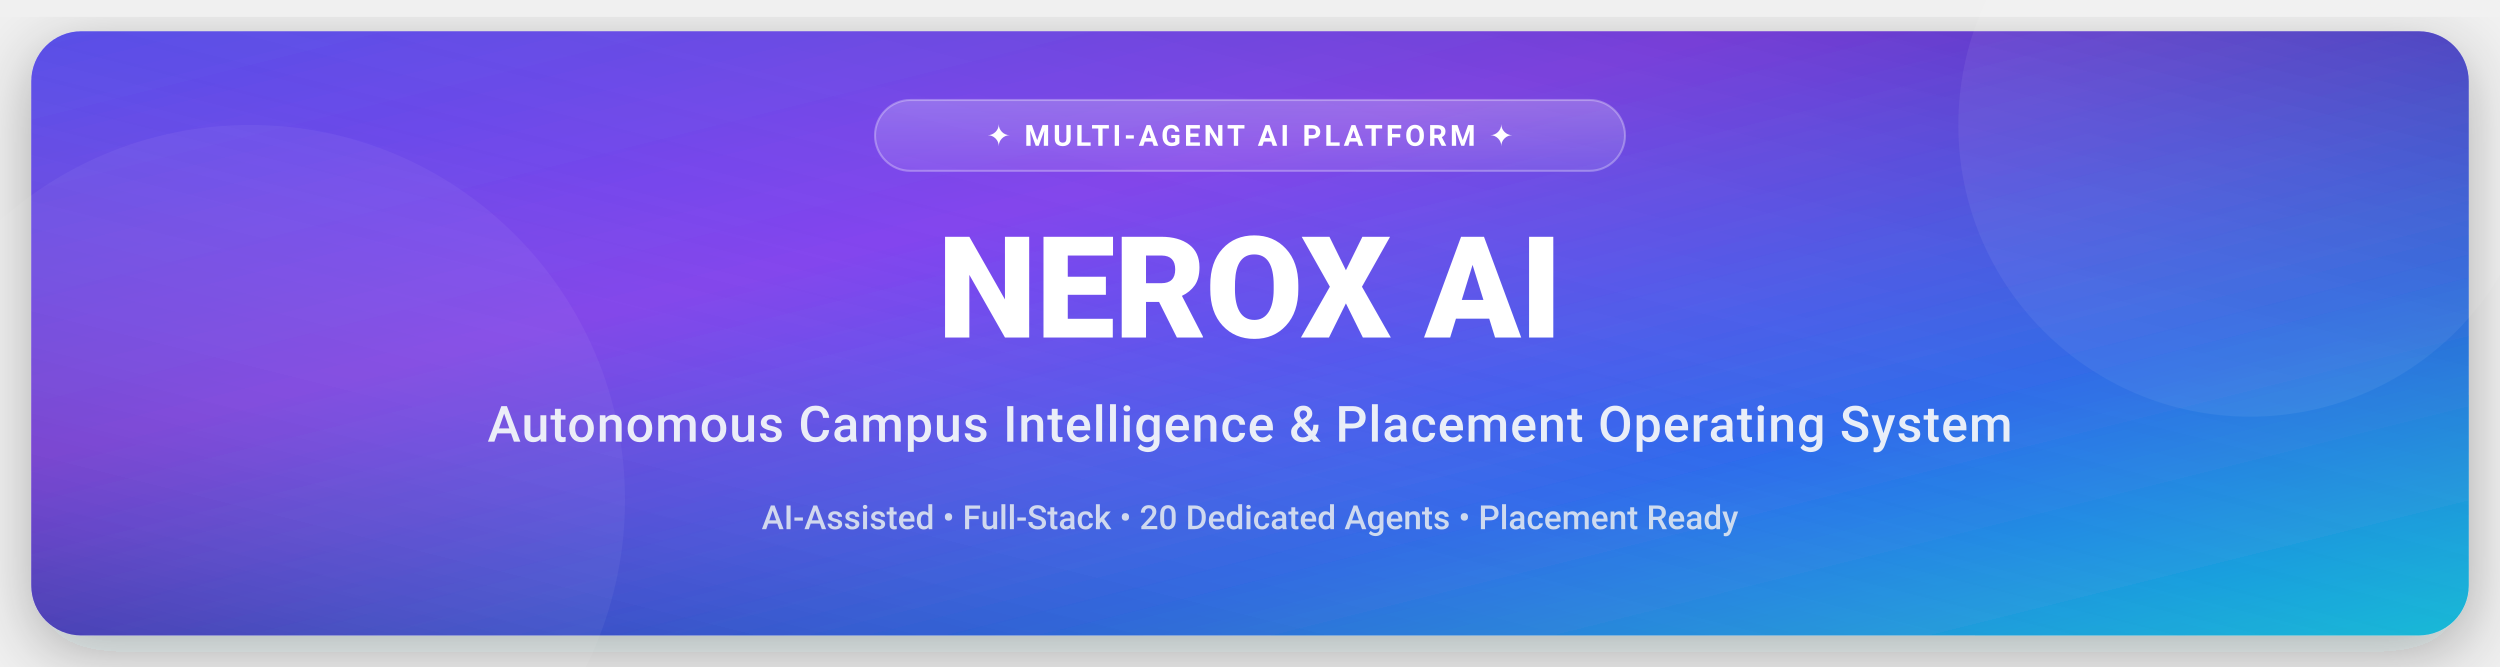
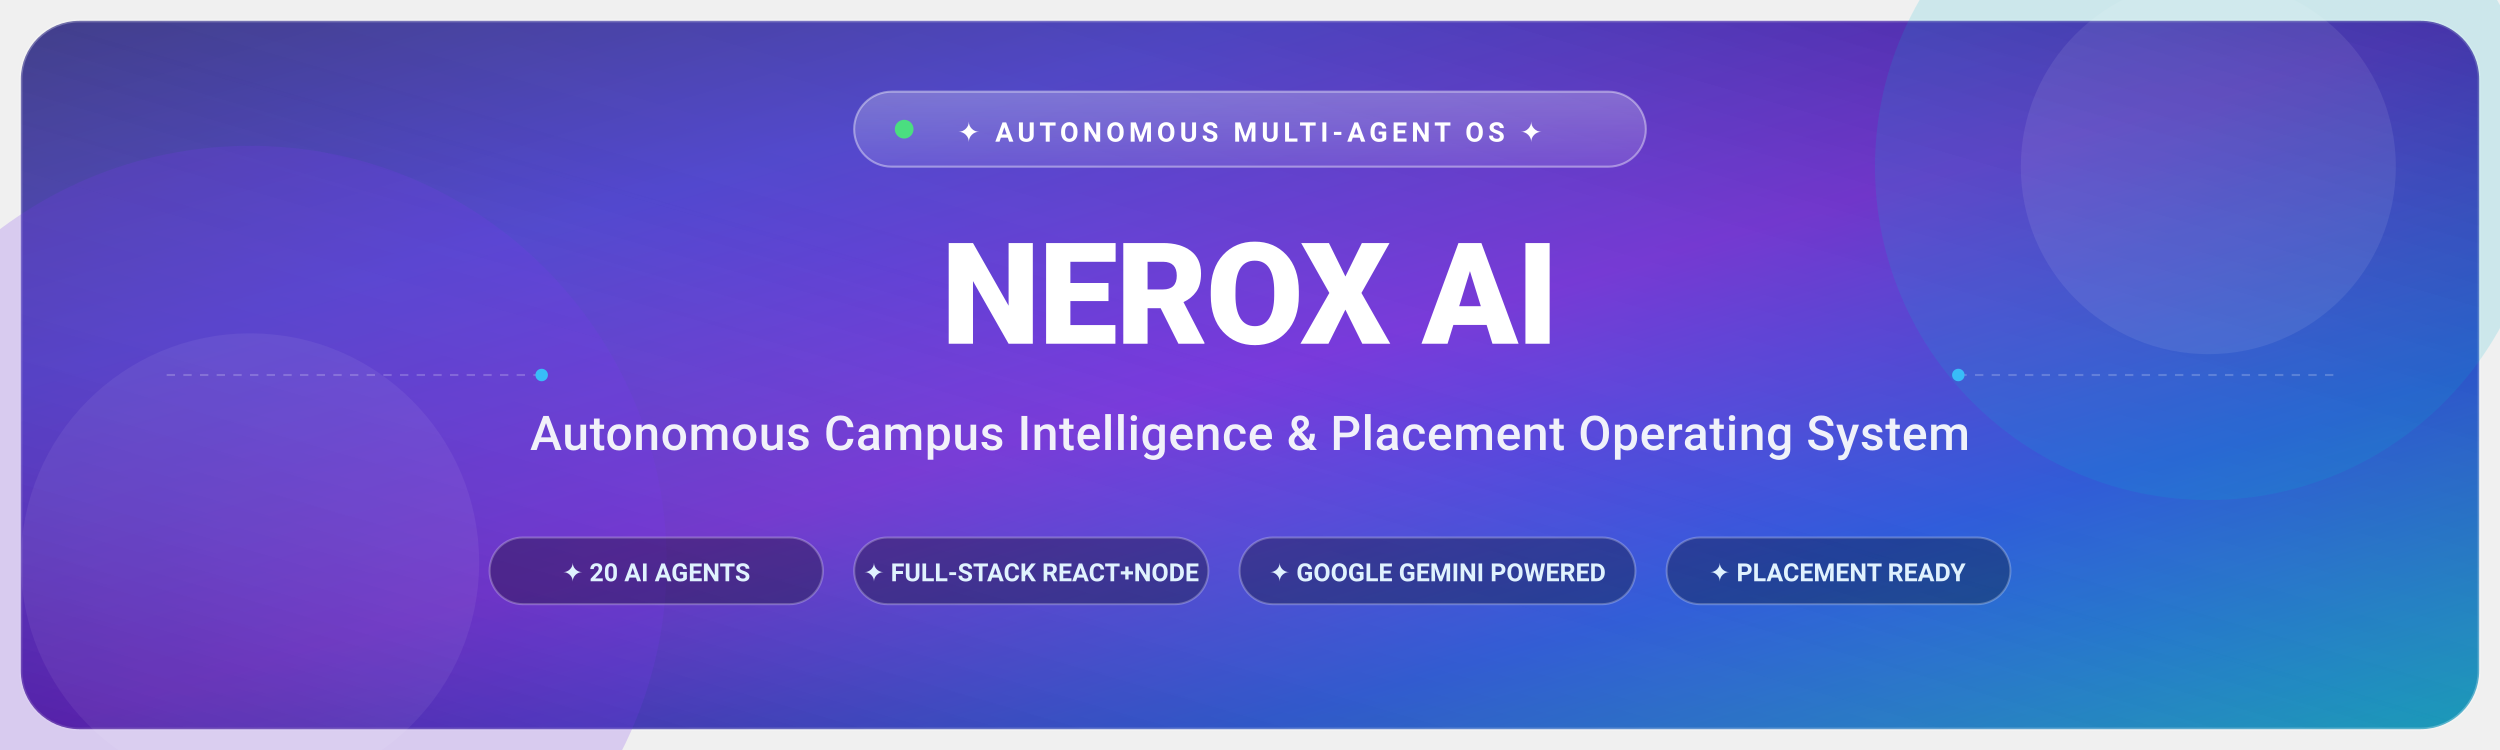
- <svg xmlns="http://www.w3.org/2000/svg" viewBox="0 0 1200 320" width="100%" height="auto">
+ <svg xmlns="http://www.w3.org/2000/svg" viewBox="0 0 1200 360" width="100%" height="auto">
  <defs>
    <linearGradient id="auroraGrad" x1="0%" y1="0%" x2="100%" y2="100%">
-       <stop offset="0%" stop-color="#4F46E5" />
-       <stop offset="35%" stop-color="#7C3AED" />
-       <stop offset="70%" stop-color="#2563EB" />
-       <stop offset="100%" stop-color="#06B6D4" />
+       <stop offset="0%" stop-color="#312E81" />
+       <stop offset="25%" stop-color="#4338CA" />
+       <stop offset="50%" stop-color="#6D28D9" />
+       <stop offset="75%" stop-color="#1D4ED8" />
+       <stop offset="100%" stop-color="#0891B2" />
    </linearGradient>
    <linearGradient id="overlayGrad" x1="0%" y1="100%" x2="100%" y2="0%">
-       <stop offset="0%" stop-color="#000000" stop-opacity="0.25" />
-       <stop offset="50%" stop-color="#ffffff" stop-opacity="0.05" />
-       <stop offset="100%" stop-color="#000000" stop-opacity="0.2" />
+       <stop offset="0%" stop-color="#000000" stop-opacity="0.3" />
+       <stop offset="50%" stop-color="#ffffff" stop-opacity="0.08" />
+       <stop offset="100%" stop-color="#000000" stop-opacity="0.25" />
    </linearGradient>
    <linearGradient id="glassGrad" x1="0%" y1="0%" x2="0%" y2="100%">
-       <stop offset="0%" stop-color="#ffffff" stop-opacity="0.22" />
-       <stop offset="100%" stop-color="#ffffff" stop-opacity="0.08" />
+       <stop offset="0%" stop-color="#ffffff" stop-opacity="0.25" />
+       <stop offset="100%" stop-color="#ffffff" stop-opacity="0.1" />
    </linearGradient>
-     <filter id="dropShadow" x="-10%" y="-10%" width="120%" height="125%" filterUnits="userSpaceOnUse">
-       <feDropShadow dx="0" dy="8" stdDeviation="16" flood-color="#0f172a" flood-opacity="0.3" />
-     </filter>
  </defs>
-   <style>
-     .title {
-       font-family: -apple-system, BlinkMacSystemFont, 'Segoe UI', Roboto, 'Helvetica Neue', Arial, sans-serif;
-       font-weight: 800;
-       font-size: 68px;
-       letter-spacing: -0.5px;
-       fill: #ffffff;
-       text-anchor: middle;
-     }
-     .subtitle {
-       font-family: -apple-system, BlinkMacSystemFont, 'Segoe UI', Roboto, 'Helvetica Neue', Arial, sans-serif;
-       font-weight: 500;
-       font-size: 24px;
-       letter-spacing: 0.5px;
-       fill: #f1f5f9;
-       text-anchor: middle;
-       opacity: 0.95;
-     }
-     .tag-text {
-       font-family: -apple-system, BlinkMacSystemFont, 'Segoe UI', Roboto, 'Helvetica Neue', Arial, sans-serif;
-       font-weight: 600;
-       font-size: 14px;
-       letter-spacing: 1.5px;
-       text-transform: uppercase;
-       fill: #ffffff;
-       text-anchor: middle;
-     }
-   </style>
-   <rect x="15" y="15" width="1170" height="290" rx="24" ry="24" fill="url(#auroraGrad)" filter="url(#dropShadow)" />
-   <rect x="15" y="15" width="1170" height="290" rx="24" ry="24" fill="url(#overlayGrad)" />
-   <circle cx="1080" cy="60" r="140" fill="#ffffff" fill-opacity="0.06" />
-   <circle cx="120" cy="240" r="180" fill="#ffffff" fill-opacity="0.05" />
-   <rect x="420" y="48" width="360" height="34" rx="17" ry="17" fill="url(#glassGrad)" stroke="#ffffff" stroke-opacity="0.3" stroke-width="1" />
-   <text x="600" y="70" class="tag-text">✦ MULTI-AGENT AI PLATFORM ✦</text>
-   <text x="600" y="162" class="title">NEROX AI</text>
-   <text x="600" y="212" class="subtitle">Autonomous Campus Intelligence &amp; Placement Operating System</text>
-   <text x="600" y="254" font-family="-apple-system, BlinkMacSystemFont, 'Segoe UI', Roboto, sans-serif" font-size="16px" font-weight="500" fill="#e2e8f0" text-anchor="middle" opacity="0.88">
-     AI-Assisted • Full-Stack • 20 Dedicated Agents • Placement Ready
-   </text>
+   <rect x="10" y="10" width="1180" height="340" rx="28" ry="28" fill="url(#auroraGrad)" stroke="#ffffff" stroke-opacity="0.25" stroke-width="1.5" />
+   <rect x="10" y="10" width="1180" height="340" rx="28" ry="28" fill="url(#overlayGrad)" />
+   <circle cx="1060" cy="80" r="160" fill="#06b6d4" fill-opacity="0.15" />
+   <circle cx="1060" cy="80" r="90" fill="#ffffff" fill-opacity="0.08" />
+   <circle cx="120" cy="270" r="200" fill="#7c3aed" fill-opacity="0.2" />
+   <circle cx="120" cy="270" r="110" fill="#ffffff" fill-opacity="0.06" />
+   <line x1="80" y1="180" x2="260" y2="180" stroke="#ffffff" stroke-opacity="0.2" stroke-width="1" stroke-dasharray="4,4" />
+   <line x1="940" y1="180" x2="1120" y2="180" stroke="#ffffff" stroke-opacity="0.2" stroke-width="1" stroke-dasharray="4,4" />
+   <circle cx="260" cy="180" r="3" fill="#38bdf8" />
+   <circle cx="940" cy="180" r="3" fill="#38bdf8" />
+   <rect x="410" y="44" width="380" height="36" rx="18" ry="18" fill="url(#glassGrad)" stroke="#ffffff" stroke-opacity="0.4" stroke-width="1" />
+   <circle cx="434" cy="62" r="4.5" fill="#4ade80" />
+   <text x="600" y="68" fill="#ffffff" font-family="system-ui, -apple-system, BlinkMacSystemFont, 'Segoe UI', Roboto, sans-serif" font-size="13" font-weight="700" letter-spacing="2" text-anchor="middle">✦ AUTONOMOUS MULTI-AGENT OS ✦</text>
+   <text x="600" y="165" fill="#ffffff" font-family="system-ui, -apple-system, BlinkMacSystemFont, 'Segoe UI', Roboto, sans-serif" font-size="68" font-weight="900" letter-spacing="-1" text-anchor="middle">NEROX AI</text>
+   <text x="600" y="216" fill="#f8fafc" font-family="system-ui, -apple-system, BlinkMacSystemFont, 'Segoe UI', Roboto, sans-serif" font-size="23" font-weight="500" letter-spacing="0.3" text-anchor="middle" opacity="0.95">Autonomous Campus Intelligence &amp; Placement Operating System</text>
+   <rect x="235" y="258" width="160" height="32" rx="16" ry="16" fill="#000000" fill-opacity="0.3" stroke="#ffffff" stroke-opacity="0.25" stroke-width="1" />
+   <text x="315" y="279" fill="#e0f2fe" font-family="system-ui, -apple-system, BlinkMacSystemFont, 'Segoe UI', Roboto, sans-serif" font-size="12" font-weight="600" text-anchor="middle">✦ 20 AI AGENTS</text>
+   <rect x="410" y="258" width="170" height="32" rx="16" ry="16" fill="#000000" fill-opacity="0.3" stroke="#ffffff" stroke-opacity="0.25" stroke-width="1" />
+   <text x="495" y="279" fill="#e0f2fe" font-family="system-ui, -apple-system, BlinkMacSystemFont, 'Segoe UI', Roboto, sans-serif" font-size="12" font-weight="600" text-anchor="middle">✦ FULL-STACK REACT+NODE</text>
+   <rect x="595" y="258" width="190" height="32" rx="16" ry="16" fill="#000000" fill-opacity="0.3" stroke="#ffffff" stroke-opacity="0.25" stroke-width="1" />
+   <text x="690" y="279" fill="#e0f2fe" font-family="system-ui, -apple-system, BlinkMacSystemFont, 'Segoe UI', Roboto, sans-serif" font-size="12" font-weight="600" text-anchor="middle">✦ GOOGLE GEMINI POWERED</text>
+   <rect x="800" y="258" width="165" height="32" rx="16" ry="16" fill="#000000" fill-opacity="0.3" stroke="#ffffff" stroke-opacity="0.25" stroke-width="1" />
+   <text x="882" y="279" fill="#e0f2fe" font-family="system-ui, -apple-system, BlinkMacSystemFont, 'Segoe UI', Roboto, sans-serif" font-size="12" font-weight="600" text-anchor="middle">✦ PLACEMENT READY</text>
</svg>
